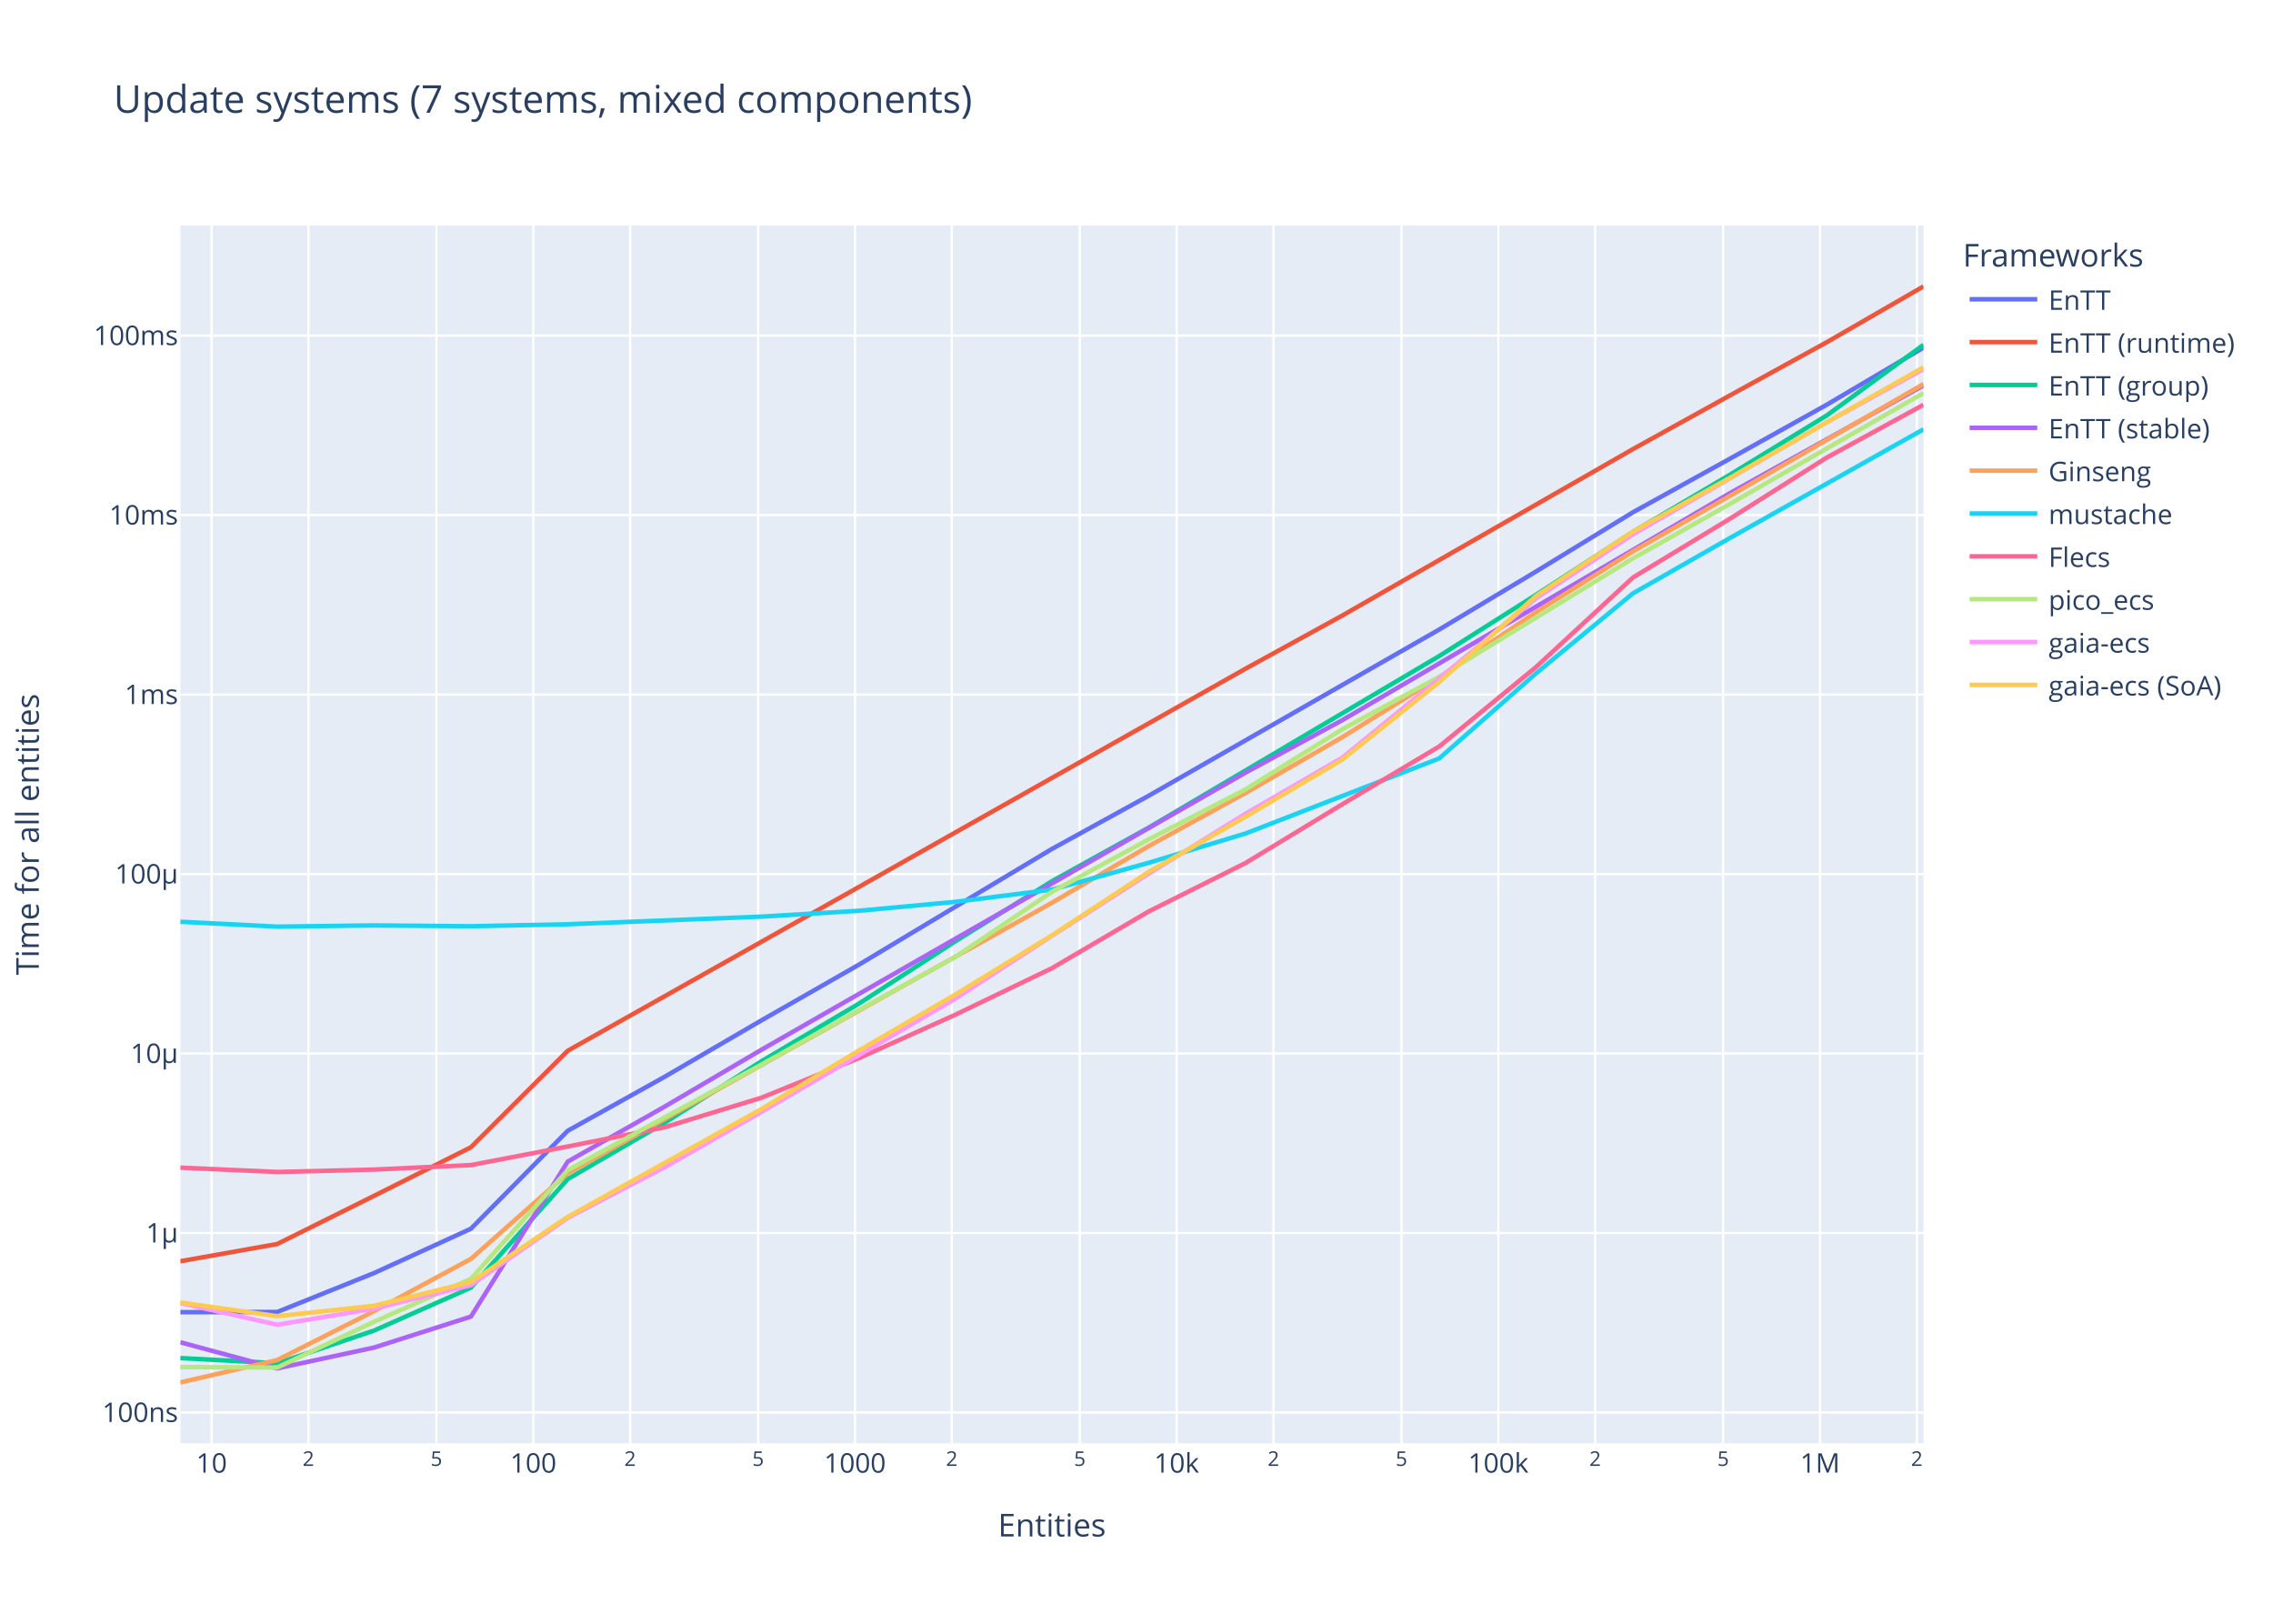
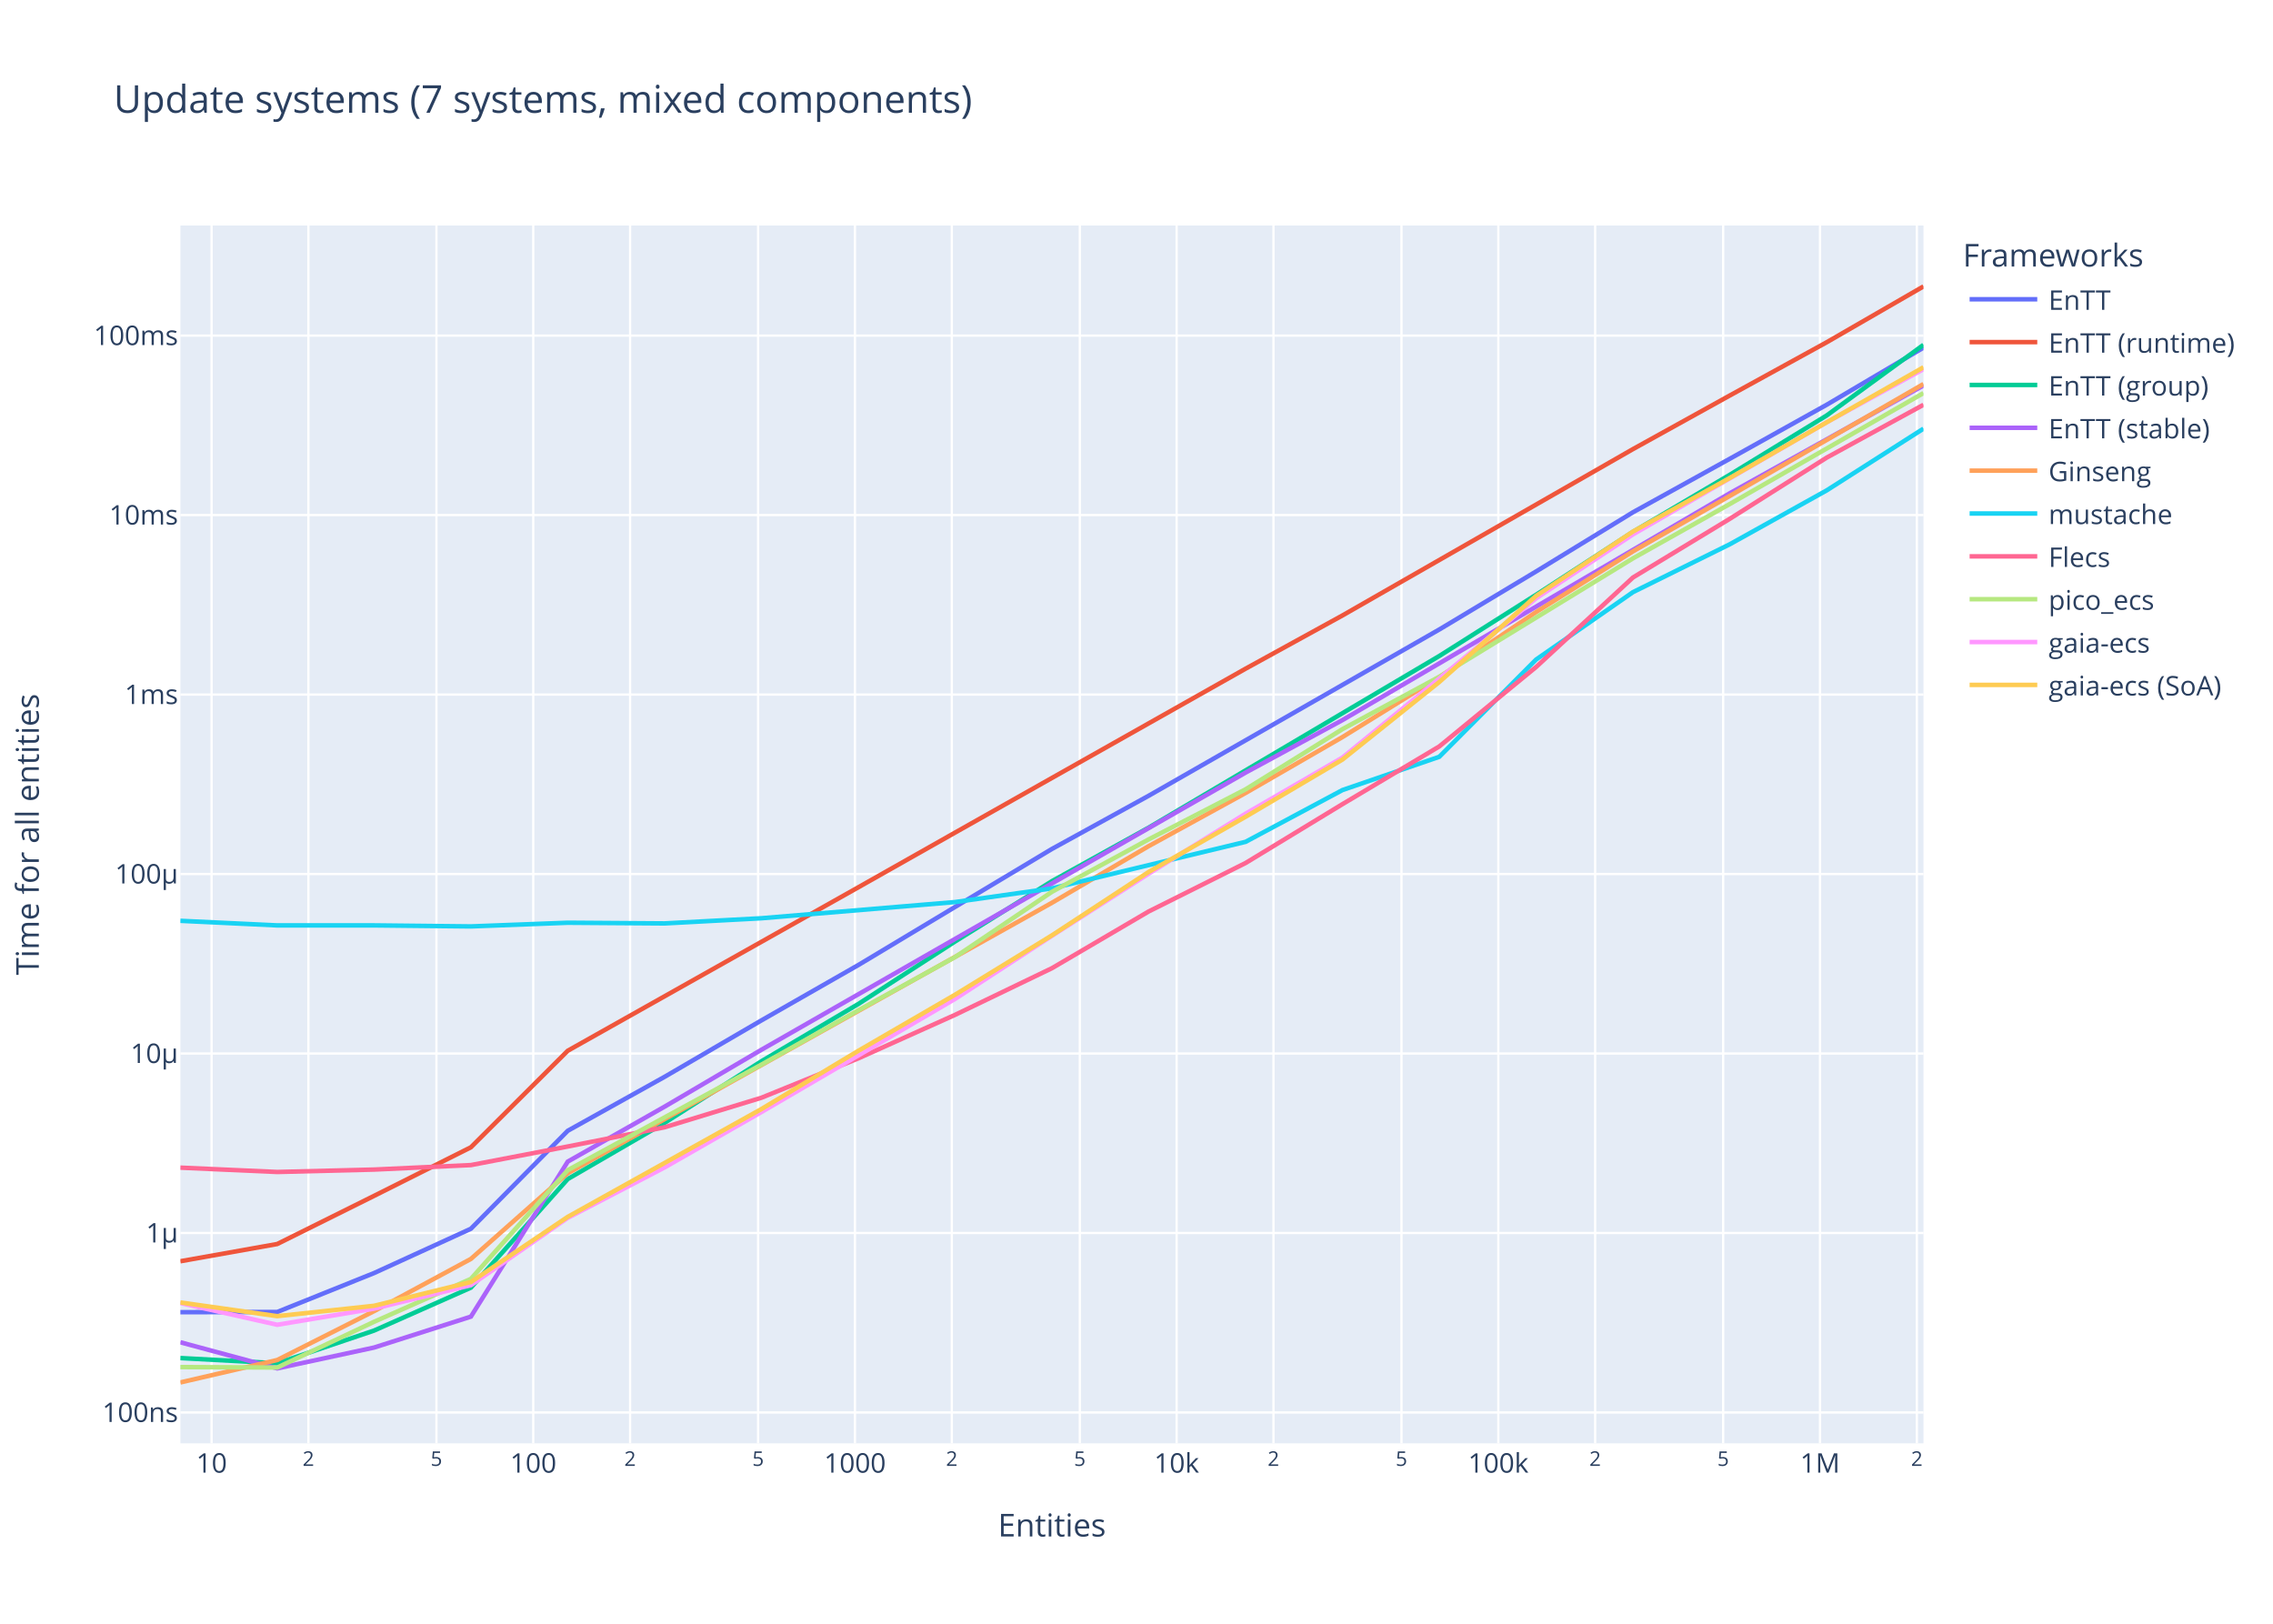
<svg xmlns="http://www.w3.org/2000/svg" class="main-svg" width="1008" height="720" style="" viewBox="0 0 1008 720">
  <rect x="0" y="0" width="1008" height="720" style="fill: rgb(255, 255, 255); fill-opacity: 1;" />
-   <defs id="defs-013c87">
+   <defs id="defs-6d2dcd">
    <g class="clips">
-       <clipPath id="clip013c87xyplot" class="plotclip">
+       <clipPath id="clip6d2dcdxyplot" class="plotclip">
        <rect width="773" height="540" />
      </clipPath>
-       <clipPath class="axesclip" id="clip013c87x">
+       <clipPath class="axesclip" id="clip6d2dcdx">
        <rect x="80" y="0" width="773" height="720" />
      </clipPath>
-       <clipPath class="axesclip" id="clip013c87y">
+       <clipPath class="axesclip" id="clip6d2dcdy">
        <rect x="0" y="100" width="1008" height="540" />
      </clipPath>
-       <clipPath class="axesclip" id="clip013c87xy">
+       <clipPath class="axesclip" id="clip6d2dcdxy">
        <rect x="80" y="100" width="773" height="540" />
      </clipPath>
    </g>
    <g class="gradients" />
    <g class="patterns" />
  </defs>
  <g class="bglayer">
    <rect class="bg" x="80" y="100" width="773" height="540" style="fill: rgb(229, 236, 246); fill-opacity: 1; stroke-width: 0;" />
  </g>
  <g class="layer-below">
    <g class="imagelayer" />
    <g class="shapelayer" />
  </g>
  <g class="cartesianlayer">
    <g class="subplot xy">
      <g class="layer-subplot">
        <g class="shapelayer" />
        <g class="imagelayer" />
      </g>
      <g class="minor-gridlayer">
        <g class="x" />
        <g class="y" />
      </g>
      <g class="gridlayer">
        <g class="x">
          <path class="xgrid crisp" transform="translate(93.83,0)" d="M0,100v540" style="stroke: rgb(255, 255, 255); stroke-opacity: 1; stroke-width: 1px;" />
          <path class="xgrid crisp" transform="translate(136.77,0)" d="M0,100v540" style="stroke: rgb(255, 255, 255); stroke-opacity: 1; stroke-width: 1px;" />
          <path class="xgrid crisp" transform="translate(193.54,0)" d="M0,100v540" style="stroke: rgb(255, 255, 255); stroke-opacity: 1; stroke-width: 1px;" />
          <path class="xgrid crisp" transform="translate(236.48,0)" d="M0,100v540" style="stroke: rgb(255, 255, 255); stroke-opacity: 1; stroke-width: 1px;" />
          <path class="xgrid crisp" transform="translate(279.43,0)" d="M0,100v540" style="stroke: rgb(255, 255, 255); stroke-opacity: 1; stroke-width: 1px;" />
          <path class="xgrid crisp" transform="translate(336.2,0)" d="M0,100v540" style="stroke: rgb(255, 255, 255); stroke-opacity: 1; stroke-width: 1px;" />
          <path class="xgrid crisp" transform="translate(379.14,0)" d="M0,100v540" style="stroke: rgb(255, 255, 255); stroke-opacity: 1; stroke-width: 1px;" />
          <path class="xgrid crisp" transform="translate(422.09,0)" d="M0,100v540" style="stroke: rgb(255, 255, 255); stroke-opacity: 1; stroke-width: 1px;" />
          <path class="xgrid crisp" transform="translate(478.86,0)" d="M0,100v540" style="stroke: rgb(255, 255, 255); stroke-opacity: 1; stroke-width: 1px;" />
          <path class="xgrid crisp" transform="translate(521.8,0)" d="M0,100v540" style="stroke: rgb(255, 255, 255); stroke-opacity: 1; stroke-width: 1px;" />
          <path class="xgrid crisp" transform="translate(564.74,0)" d="M0,100v540" style="stroke: rgb(255, 255, 255); stroke-opacity: 1; stroke-width: 1px;" />
          <path class="xgrid crisp" transform="translate(621.51,0)" d="M0,100v540" style="stroke: rgb(255, 255, 255); stroke-opacity: 1; stroke-width: 1px;" />
          <path class="xgrid crisp" transform="translate(664.46,0)" d="M0,100v540" style="stroke: rgb(255, 255, 255); stroke-opacity: 1; stroke-width: 1px;" />
          <path class="xgrid crisp" transform="translate(707.4,0)" d="M0,100v540" style="stroke: rgb(255, 255, 255); stroke-opacity: 1; stroke-width: 1px;" />
          <path class="xgrid crisp" transform="translate(764.17,0)" d="M0,100v540" style="stroke: rgb(255, 255, 255); stroke-opacity: 1; stroke-width: 1px;" />
          <path class="xgrid crisp" transform="translate(807.12,0)" d="M0,100v540" style="stroke: rgb(255, 255, 255); stroke-opacity: 1; stroke-width: 1px;" />
          <path class="xgrid crisp" transform="translate(850.06,0)" d="M0,100v540" style="stroke: rgb(255, 255, 255); stroke-opacity: 1; stroke-width: 1px;" />
        </g>
        <g class="y">
          <path class="ygrid crisp" transform="translate(0,626.32)" d="M80,0h773" style="stroke: rgb(255, 255, 255); stroke-opacity: 1; stroke-width: 1px;" />
          <path class="ygrid crisp" transform="translate(0,546.73)" d="M80,0h773" style="stroke: rgb(255, 255, 255); stroke-opacity: 1; stroke-width: 1px;" />
          <path class="ygrid crisp" transform="translate(0,467.15)" d="M80,0h773" style="stroke: rgb(255, 255, 255); stroke-opacity: 1; stroke-width: 1px;" />
          <path class="ygrid crisp" transform="translate(0,387.56)" d="M80,0h773" style="stroke: rgb(255, 255, 255); stroke-opacity: 1; stroke-width: 1px;" />
          <path class="ygrid crisp" transform="translate(0,307.98)" d="M80,0h773" style="stroke: rgb(255, 255, 255); stroke-opacity: 1; stroke-width: 1px;" />
          <path class="ygrid crisp" transform="translate(0,228.39)" d="M80,0h773" style="stroke: rgb(255, 255, 255); stroke-opacity: 1; stroke-width: 1px;" />
          <path class="ygrid crisp" transform="translate(0,148.81)" d="M80,0h773" style="stroke: rgb(255, 255, 255); stroke-opacity: 1; stroke-width: 1px;" />
        </g>
      </g>
      <g class="zerolinelayer" />
      <path class="xlines-below" />
      <path class="ylines-below" />
      <g class="overlines-below" />
      <g class="xaxislayer-below" />
      <g class="yaxislayer-below" />
      <g class="overaxes-below" />
-       <g class="plot" transform="translate(80,100)" clip-path="url(#clip013c87xyplot)">
+       <g class="plot" transform="translate(80,100)" clip-path="url(#clip6d2dcdxyplot)">
        <g class="scatterlayer mlayer">
-           <g class="trace scatter traceeff96e" style="stroke-miterlimit: 2; opacity: 1;">
+           <g class="trace scatter trace561762" style="stroke-miterlimit: 2; opacity: 1;">
            <g class="fills" />
            <g class="errorbars" />
            <g class="lines">
              <path class="js-line" d="M0,481.85L42.94,481.76L85.89,464.5L128.83,444.85L171.78,401.41L214.72,377.49L257.67,352.46L300.61,327.93L343.56,302.15L386.5,276.44L429.44,252.83L558.28,179.13L601.22,153.39L644.17,127.15L687.11,103.43L730.06,79.49L773,54.14" style="vector-effect: none; fill: none; stroke: rgb(99, 110, 250); stroke-opacity: 1; stroke-width: 2px; opacity: 1;" />
            </g>
            <g class="points" />
            <g class="text" />
          </g>
-           <g class="trace scatter trace1c3225" style="stroke-miterlimit: 2; opacity: 1;">
+           <g class="trace scatter trace18324d" style="stroke-miterlimit: 2; opacity: 1;">
            <g class="fills" />
            <g class="errorbars" />
            <g class="lines">
              <path class="js-line" d="M0,459.26L42.94,451.62L85.89,430.27L128.83,408.73L171.78,365.92L300.61,293.46L343.56,269.18L472.39,196.5L515.33,172.91L644.17,99.14L687.11,75.37L730.06,51.78L773,27" style="vector-effect: none; fill: none; stroke: rgb(239, 85, 59); stroke-opacity: 1; stroke-width: 2px; opacity: 1;" />
            </g>
            <g class="points" />
            <g class="text" />
          </g>
-           <g class="trace scatter trace6efd45" style="stroke-miterlimit: 2; opacity: 1;">
+           <g class="trace scatter tracef003f3" style="stroke-miterlimit: 2; opacity: 1;">
            <g class="fills" />
            <g class="errorbars" />
            <g class="lines">
              <path class="js-line" d="M0,502.19L42.94,504.5L85.89,490L128.83,470.97L171.78,422.81L214.72,397.89L257.67,370.58L300.61,345.21L343.56,317.47L386.5,290.73L429.44,266.97L558.28,190.88L601.22,163.73L644.17,135.83L687.11,110.53L730.06,84.24L773,52.91" style="vector-effect: none; fill: none; stroke: rgb(0, 204, 150); stroke-opacity: 1; stroke-width: 2px; opacity: 1;" />
            </g>
            <g class="points" />
            <g class="text" />
          </g>
-           <g class="trace scatter traceed4638" style="stroke-miterlimit: 2; opacity: 1;">
+           <g class="trace scatter trace2795c4" style="stroke-miterlimit: 2; opacity: 1;">
            <g class="fills" />
            <g class="errorbars" />
            <g class="lines">
              <path class="js-line" d="M0,495.2L42.94,506.78L85.89,497.53L128.83,483.82L171.78,415.08L214.72,390.72L257.67,365.48L472.39,242.58L515.33,219.3L644.17,143.83L687.11,118.72L773,70.92" style="vector-effect: none; fill: none; stroke: rgb(171, 99, 250); stroke-opacity: 1; stroke-width: 2px; opacity: 1;" />
            </g>
            <g class="points" />
            <g class="text" />
          </g>
-           <g class="trace scatter trace9a789b" style="stroke-miterlimit: 2; opacity: 1;">
+           <g class="trace scatter trace8df9ca" style="stroke-miterlimit: 2; opacity: 1;">
            <g class="fills" />
            <g class="errorbars" />
            <g class="lines">
              <path class="js-line" d="M0,513L42.94,503.06L85.89,481.38L128.83,458.23L171.78,420.24L386.5,300.31L429.44,275.17L472.39,251.62L515.33,226.84L558.28,200.25L601.22,171.39L644.17,144.49L687.11,119.91L773,70.28" style="vector-effect: none; fill: none; stroke: rgb(255, 161, 90); stroke-opacity: 1; stroke-width: 2px; opacity: 1;" />
            </g>
            <g class="points" />
            <g class="text" />
          </g>
-           <g class="trace scatter trace8b15a5" style="stroke-miterlimit: 2; opacity: 1;">
-             <g class="fills" />
-             <g class="errorbars" />
-             <g class="lines">
-               <path class="js-line" d="M0,308.73L42.94,310.89L85.89,310.35L128.83,310.72L171.78,309.84L257.67,306.45L300.61,303.88L343.56,299.91L386.5,294.48L429.44,282.57L472.39,269.57L558.28,236.29L601.22,198.55L644.17,163.11L687.11,138.6L773,90.36" style="vector-effect: none; fill: none; stroke: rgb(25, 211, 243); stroke-opacity: 1; stroke-width: 2px; opacity: 1;" />
-             </g>
-             <g class="points" />
-             <g class="text" />
-           </g>
-           <g class="trace scatter tracee96690" style="stroke-miterlimit: 2; opacity: 1;">
+           <g class="trace scatter tracea46d18" style="stroke-miterlimit: 2; opacity: 1;">
+             <g class="fills" />
+             <g class="errorbars" />
+             <g class="lines">
+               <path class="js-line" d="M0,308.31L42.94,310.34L85.89,310.34L128.83,310.79L171.78,309.16L214.72,309.46L257.67,307.17L343.56,299.99L386.5,293.92L472.39,273.28L515.33,250.33L558.28,235.58L601.22,192.45L644.17,162.57L687.11,141.34L730.06,117.46L773,90.07" style="vector-effect: none; fill: none; stroke: rgb(25, 211, 243); stroke-opacity: 1; stroke-width: 2px; opacity: 1;" />
+             </g>
+             <g class="points" />
+             <g class="text" />
+           </g>
+           <g class="trace scatter trace09b166" style="stroke-miterlimit: 2; opacity: 1;">
            <g class="fills" />
            <g class="errorbars" />
            <g class="lines">
              <path class="js-line" d="M0,417.76L42.94,419.68L85.89,418.61L128.83,416.62L171.78,408.38L214.72,399.86L257.67,386.76L300.61,369.31L343.56,350L386.5,329.32L429.44,304.14L472.39,282.67L515.33,256.58L558.28,230.98L601.22,195.75L644.17,156.07L687.11,130.05L730.06,102.93L773,79.49" style="vector-effect: none; fill: none; stroke: rgb(255, 102, 146); stroke-opacity: 1; stroke-width: 2px; opacity: 1;" />
            </g>
            <g class="points" />
            <g class="text" />
          </g>
-           <g class="trace scatter traceaf1c33" style="stroke-miterlimit: 2; opacity: 1;">
+           <g class="trace scatter trace873124" style="stroke-miterlimit: 2; opacity: 1;">
            <g class="fills" />
            <g class="errorbars" />
            <g class="lines">
              <path class="js-line" d="M0,506.19L42.94,506.39L85.89,486.11L128.83,467.08L171.78,418.87L257.67,372.08L300.61,348.01L343.56,324.37L386.5,295.45L429.44,272.18L472.39,250L515.33,223.31L558.28,200.1L644.17,147.59L687.11,123.49L773,74.3" style="vector-effect: none; fill: none; stroke: rgb(182, 232, 128); stroke-opacity: 1; stroke-width: 2px; opacity: 1;" />
            </g>
            <g class="points" />
            <g class="text" />
          </g>
-           <g class="trace scatter trace00a951" style="stroke-miterlimit: 2; opacity: 1;">
+           <g class="trace scatter trace93a6d2" style="stroke-miterlimit: 2; opacity: 1;">
            <g class="fills" />
            <g class="errorbars" />
            <g class="lines">
              <path class="js-line" d="M0,477.8L42.94,487.43L85.89,480.27L128.83,469.87L171.78,440.03L214.72,417.66L257.67,393.1L343.56,342.93L386.5,314.96L429.44,287.39L472.39,260.79L515.33,235.92L558.28,200.88L601.22,165.3L644.17,136.97L730.06,87.25L773,63.68" style="vector-effect: none; fill: none; stroke: rgb(255, 151, 255); stroke-opacity: 1; stroke-width: 2px; opacity: 1;" />
            </g>
            <g class="points" />
            <g class="text" />
          </g>
-           <g class="trace scatter trace83c395" style="stroke-miterlimit: 2; opacity: 1;">
+           <g class="trace scatter tracefa14aa" style="stroke-miterlimit: 2; opacity: 1;">
            <g class="fills" />
            <g class="errorbars" />
            <g class="lines">
              <path class="js-line" d="M0,477.55L42.94,483.61L85.89,479.01L128.83,468.48L171.78,439.58L257.67,391.77L300.61,365.97L343.56,341.07L386.5,314.76L429.44,286.61L472.39,262.16L515.33,236.81L558.28,202.41L601.22,164.21L644.17,135.7L687.11,111.95L730.06,87.27L773,62.86" style="vector-effect: none; fill: none; stroke: rgb(254, 203, 82); stroke-opacity: 1; stroke-width: 2px; opacity: 1;" />
            </g>
            <g class="points" />
            <g class="text" />
          </g>
        </g>
      </g>
      <g class="overplot" />
      <path class="xlines-above crisp" d="M0,0" style="fill: none;" />
      <path class="ylines-above crisp" d="M0,0" style="fill: none;" />
      <g class="overlines-above" />
      <g class="xaxislayer-above">
        <g class="xtick">
          <text text-anchor="middle" x="0" y="653" transform="translate(93.83,0)" style="font-family: 'Open Sans', verdana, arial, sans-serif; font-size: 12px; fill: rgb(42, 63, 95); fill-opacity: 1; white-space: pre; opacity: 1;">10</text>
        </g>
        <g class="xtick">
          <text text-anchor="middle" x="0" y="650" style="font-family: 'Open Sans', verdana, arial, sans-serif; font-size: 9px; fill: rgb(42, 63, 95); fill-opacity: 1; white-space: pre; opacity: 1;" transform="translate(136.77,0)">2</text>
        </g>
        <g class="xtick">
          <text text-anchor="middle" x="0" y="650" style="font-family: 'Open Sans', verdana, arial, sans-serif; font-size: 9px; fill: rgb(42, 63, 95); fill-opacity: 1; white-space: pre; opacity: 1;" transform="translate(193.54,0)">5</text>
        </g>
        <g class="xtick">
          <text text-anchor="middle" x="0" y="653" style="font-family: 'Open Sans', verdana, arial, sans-serif; font-size: 12px; fill: rgb(42, 63, 95); fill-opacity: 1; white-space: pre; opacity: 1;" transform="translate(236.48,0)">100</text>
        </g>
        <g class="xtick">
          <text text-anchor="middle" x="0" y="650" style="font-family: 'Open Sans', verdana, arial, sans-serif; font-size: 9px; fill: rgb(42, 63, 95); fill-opacity: 1; white-space: pre; opacity: 1;" transform="translate(279.43,0)">2</text>
        </g>
        <g class="xtick">
          <text text-anchor="middle" x="0" y="650" style="font-family: 'Open Sans', verdana, arial, sans-serif; font-size: 9px; fill: rgb(42, 63, 95); fill-opacity: 1; white-space: pre; opacity: 1;" transform="translate(336.2,0)">5</text>
        </g>
        <g class="xtick">
          <text text-anchor="middle" x="0" y="653" style="font-family: 'Open Sans', verdana, arial, sans-serif; font-size: 12px; fill: rgb(42, 63, 95); fill-opacity: 1; white-space: pre; opacity: 1;" transform="translate(379.14,0)">1000</text>
        </g>
        <g class="xtick">
          <text text-anchor="middle" x="0" y="650" style="font-family: 'Open Sans', verdana, arial, sans-serif; font-size: 9px; fill: rgb(42, 63, 95); fill-opacity: 1; white-space: pre; opacity: 1;" transform="translate(422.09,0)">2</text>
        </g>
        <g class="xtick">
          <text text-anchor="middle" x="0" y="650" style="font-family: 'Open Sans', verdana, arial, sans-serif; font-size: 9px; fill: rgb(42, 63, 95); fill-opacity: 1; white-space: pre; opacity: 1;" transform="translate(478.86,0)">5</text>
        </g>
        <g class="xtick">
          <text text-anchor="middle" x="0" y="653" style="font-family: 'Open Sans', verdana, arial, sans-serif; font-size: 12px; fill: rgb(42, 63, 95); fill-opacity: 1; white-space: pre; opacity: 1;" transform="translate(521.8,0)">10k</text>
        </g>
        <g class="xtick">
          <text text-anchor="middle" x="0" y="650" style="font-family: 'Open Sans', verdana, arial, sans-serif; font-size: 9px; fill: rgb(42, 63, 95); fill-opacity: 1; white-space: pre; opacity: 1;" transform="translate(564.74,0)">2</text>
        </g>
        <g class="xtick">
          <text text-anchor="middle" x="0" y="650" style="font-family: 'Open Sans', verdana, arial, sans-serif; font-size: 9px; fill: rgb(42, 63, 95); fill-opacity: 1; white-space: pre; opacity: 1;" transform="translate(621.51,0)">5</text>
        </g>
        <g class="xtick">
          <text text-anchor="middle" x="0" y="653" style="font-family: 'Open Sans', verdana, arial, sans-serif; font-size: 12px; fill: rgb(42, 63, 95); fill-opacity: 1; white-space: pre; opacity: 1;" transform="translate(664.46,0)">100k</text>
        </g>
        <g class="xtick">
          <text text-anchor="middle" x="0" y="650" style="font-family: 'Open Sans', verdana, arial, sans-serif; font-size: 9px; fill: rgb(42, 63, 95); fill-opacity: 1; white-space: pre; opacity: 1;" transform="translate(707.4,0)">2</text>
        </g>
        <g class="xtick">
          <text text-anchor="middle" x="0" y="650" style="font-family: 'Open Sans', verdana, arial, sans-serif; font-size: 9px; fill: rgb(42, 63, 95); fill-opacity: 1; white-space: pre; opacity: 1;" transform="translate(764.17,0)">5</text>
        </g>
        <g class="xtick">
          <text text-anchor="middle" x="0" y="653" style="font-family: 'Open Sans', verdana, arial, sans-serif; font-size: 12px; fill: rgb(42, 63, 95); fill-opacity: 1; white-space: pre; opacity: 1;" transform="translate(807.12,0)">1M</text>
        </g>
        <g class="xtick">
          <text text-anchor="middle" x="0" y="650" style="font-family: 'Open Sans', verdana, arial, sans-serif; font-size: 9px; fill: rgb(42, 63, 95); fill-opacity: 1; white-space: pre; opacity: 1;" transform="translate(850.06,0)">2</text>
        </g>
      </g>
      <g class="yaxislayer-above">
        <g class="ytick">
          <text text-anchor="end" x="79" y="4.2" transform="translate(0,626.32)" style="font-family: 'Open Sans', verdana, arial, sans-serif; font-size: 12px; fill: rgb(42, 63, 95); fill-opacity: 1; white-space: pre; opacity: 1;">100ns</text>
        </g>
        <g class="ytick">
          <text text-anchor="end" x="79" y="4.2" style="font-family: 'Open Sans', verdana, arial, sans-serif; font-size: 12px; fill: rgb(42, 63, 95); fill-opacity: 1; white-space: pre; opacity: 1;" transform="translate(0,546.73)">1µ</text>
        </g>
        <g class="ytick">
          <text text-anchor="end" x="79" y="4.2" style="font-family: 'Open Sans', verdana, arial, sans-serif; font-size: 12px; fill: rgb(42, 63, 95); fill-opacity: 1; white-space: pre; opacity: 1;" transform="translate(0,467.15)">10µ</text>
        </g>
        <g class="ytick">
          <text text-anchor="end" x="79" y="4.2" style="font-family: 'Open Sans', verdana, arial, sans-serif; font-size: 12px; fill: rgb(42, 63, 95); fill-opacity: 1; white-space: pre; opacity: 1;" transform="translate(0,387.56)">100µ</text>
        </g>
        <g class="ytick">
          <text text-anchor="end" x="79" y="4.2" style="font-family: 'Open Sans', verdana, arial, sans-serif; font-size: 12px; fill: rgb(42, 63, 95); fill-opacity: 1; white-space: pre; opacity: 1;" transform="translate(0,307.98)">1ms</text>
        </g>
        <g class="ytick">
          <text text-anchor="end" x="79" y="4.2" style="font-family: 'Open Sans', verdana, arial, sans-serif; font-size: 12px; fill: rgb(42, 63, 95); fill-opacity: 1; white-space: pre; opacity: 1;" transform="translate(0,228.39)">10ms</text>
        </g>
        <g class="ytick">
          <text text-anchor="end" x="79" y="4.2" style="font-family: 'Open Sans', verdana, arial, sans-serif; font-size: 12px; fill: rgb(42, 63, 95); fill-opacity: 1; white-space: pre; opacity: 1;" transform="translate(0,148.81)">100ms</text>
        </g>
      </g>
      <g class="overaxes-above" />
    </g>
  </g>
  <g class="polarlayer" />
  <g class="smithlayer" />
  <g class="ternarylayer" />
  <g class="geolayer" />
  <g class="funnelarealayer" />
  <g class="pielayer" />
  <g class="iciclelayer" />
  <g class="treemaplayer" />
  <g class="sunburstlayer" />
  <g class="glimages" />
-   <defs id="topdefs-013c87">
+   <defs id="topdefs-6d2dcd">
    <g class="clips" />
-     <clipPath id="legend013c87">
+     <clipPath id="legend6d2dcd">
      <rect width="128" height="219" x="0" y="0" />
    </clipPath>
  </defs>
  <g class="layer-above">
    <g class="imagelayer" />
    <g class="shapelayer" />
  </g>
  <g class="infolayer">
    <g class="legend" pointer-events="all" transform="translate(868.46,100)">
      <rect class="bg" shape-rendering="crispEdges" width="128" height="219" x="0" y="0" style="stroke: rgb(68, 68, 68); stroke-opacity: 1; fill: rgb(255, 255, 255); fill-opacity: 1; stroke-width: 0px;" />
-       <g class="scrollbox" transform="" clip-path="url(#legend013c87)">
+       <g class="scrollbox" transform="" clip-path="url(#legend6d2dcd)">
        <text class="legendtitletext" text-anchor="start" x="2" y="18.2" style="font-family: 'Open Sans', verdana, arial, sans-serif; font-size: 14px; fill: rgb(42, 63, 95); fill-opacity: 1; white-space: pre;">Frameworks</text>
        <g class="groups" transform="">
          <g class="traces" transform="translate(0,32.7)" style="opacity: 1;">
            <text class="legendtext" text-anchor="start" x="40" y="4.68" style="font-family: 'Open Sans', verdana, arial, sans-serif; font-size: 12px; fill: rgb(42, 63, 95); fill-opacity: 1; white-space: pre;">EnTT</text>
            <g class="layers" style="opacity: 1;">
              <g class="legendfill" />
              <g class="legendlines">
                <path class="js-line" d="M5,0h30" style="fill: none; stroke: rgb(99, 110, 250); stroke-opacity: 1; stroke-width: 2px;" />
              </g>
              <g class="legendsymbols">
                <g class="legendpoints" />
              </g>
            </g>
            <rect class="legendtoggle" x="0" y="-9.5" width="122.781" height="19" style="fill: rgb(0, 0, 0); fill-opacity: 0;" />
          </g>
        </g>
        <g class="groups" transform="">
          <g class="traces" transform="translate(0,51.7)" style="opacity: 1;">
            <text class="legendtext" text-anchor="start" x="40" y="4.68" style="font-family: 'Open Sans', verdana, arial, sans-serif; font-size: 12px; fill: rgb(42, 63, 95); fill-opacity: 1; white-space: pre;">EnTT (runtime)</text>
            <g class="layers" style="opacity: 1;">
              <g class="legendfill" />
              <g class="legendlines">
                <path class="js-line" d="M5,0h30" style="fill: none; stroke: rgb(239, 85, 59); stroke-opacity: 1; stroke-width: 2px;" />
              </g>
              <g class="legendsymbols">
                <g class="legendpoints" />
              </g>
            </g>
            <rect class="legendtoggle" x="0" y="-9.5" width="122.781" height="19" style="fill: rgb(0, 0, 0); fill-opacity: 0;" />
          </g>
        </g>
        <g class="groups" transform="">
          <g class="traces" transform="translate(0,70.7)" style="opacity: 1;">
            <text class="legendtext" text-anchor="start" x="40" y="4.68" style="font-family: 'Open Sans', verdana, arial, sans-serif; font-size: 12px; fill: rgb(42, 63, 95); fill-opacity: 1; white-space: pre;">EnTT (group)</text>
            <g class="layers" style="opacity: 1;">
              <g class="legendfill" />
              <g class="legendlines">
                <path class="js-line" d="M5,0h30" style="fill: none; stroke: rgb(0, 204, 150); stroke-opacity: 1; stroke-width: 2px;" />
              </g>
              <g class="legendsymbols">
                <g class="legendpoints" />
              </g>
            </g>
            <rect class="legendtoggle" x="0" y="-9.5" width="122.781" height="19" style="fill: rgb(0, 0, 0); fill-opacity: 0;" />
          </g>
        </g>
        <g class="groups" transform="">
          <g class="traces" transform="translate(0,89.7)" style="opacity: 1;">
            <text class="legendtext" text-anchor="start" x="40" y="4.68" style="font-family: 'Open Sans', verdana, arial, sans-serif; font-size: 12px; fill: rgb(42, 63, 95); fill-opacity: 1; white-space: pre;">EnTT (stable)</text>
            <g class="layers" style="opacity: 1;">
              <g class="legendfill" />
              <g class="legendlines">
                <path class="js-line" d="M5,0h30" style="fill: none; stroke: rgb(171, 99, 250); stroke-opacity: 1; stroke-width: 2px;" />
              </g>
              <g class="legendsymbols">
                <g class="legendpoints" />
              </g>
            </g>
            <rect class="legendtoggle" x="0" y="-9.5" width="122.781" height="19" style="fill: rgb(0, 0, 0); fill-opacity: 0;" />
          </g>
        </g>
        <g class="groups" transform="">
          <g class="traces" transform="translate(0,108.7)" style="opacity: 1;">
            <text class="legendtext" text-anchor="start" x="40" y="4.68" style="font-family: 'Open Sans', verdana, arial, sans-serif; font-size: 12px; fill: rgb(42, 63, 95); fill-opacity: 1; white-space: pre;">Ginseng</text>
            <g class="layers" style="opacity: 1;">
              <g class="legendfill" />
              <g class="legendlines">
                <path class="js-line" d="M5,0h30" style="fill: none; stroke: rgb(255, 161, 90); stroke-opacity: 1; stroke-width: 2px;" />
              </g>
              <g class="legendsymbols">
                <g class="legendpoints" />
              </g>
            </g>
            <rect class="legendtoggle" x="0" y="-9.5" width="122.781" height="19" style="fill: rgb(0, 0, 0); fill-opacity: 0;" />
          </g>
        </g>
        <g class="groups" transform="">
          <g class="traces" transform="translate(0,127.7)" style="opacity: 1;">
            <text class="legendtext" text-anchor="start" x="40" y="4.68" style="font-family: 'Open Sans', verdana, arial, sans-serif; font-size: 12px; fill: rgb(42, 63, 95); fill-opacity: 1; white-space: pre;">mustache</text>
            <g class="layers" style="opacity: 1;">
              <g class="legendfill" />
              <g class="legendlines">
                <path class="js-line" d="M5,0h30" style="fill: none; stroke: rgb(25, 211, 243); stroke-opacity: 1; stroke-width: 2px;" />
              </g>
              <g class="legendsymbols">
                <g class="legendpoints" />
              </g>
            </g>
            <rect class="legendtoggle" x="0" y="-9.5" width="122.781" height="19" style="fill: rgb(0, 0, 0); fill-opacity: 0;" />
          </g>
        </g>
        <g class="groups" transform="">
          <g class="traces" transform="translate(0,146.7)" style="opacity: 1;">
            <text class="legendtext" text-anchor="start" x="40" y="4.68" style="font-family: 'Open Sans', verdana, arial, sans-serif; font-size: 12px; fill: rgb(42, 63, 95); fill-opacity: 1; white-space: pre;">Flecs</text>
            <g class="layers" style="opacity: 1;">
              <g class="legendfill" />
              <g class="legendlines">
                <path class="js-line" d="M5,0h30" style="fill: none; stroke: rgb(255, 102, 146); stroke-opacity: 1; stroke-width: 2px;" />
              </g>
              <g class="legendsymbols">
                <g class="legendpoints" />
              </g>
            </g>
            <rect class="legendtoggle" x="0" y="-9.5" width="122.781" height="19" style="fill: rgb(0, 0, 0); fill-opacity: 0;" />
          </g>
        </g>
        <g class="groups" transform="">
          <g class="traces" transform="translate(0,165.7)" style="opacity: 1;">
            <text class="legendtext" text-anchor="start" x="40" y="4.68" style="font-family: 'Open Sans', verdana, arial, sans-serif; font-size: 12px; fill: rgb(42, 63, 95); fill-opacity: 1; white-space: pre;">pico_ecs</text>
            <g class="layers" style="opacity: 1;">
              <g class="legendfill" />
              <g class="legendlines">
                <path class="js-line" d="M5,0h30" style="fill: none; stroke: rgb(182, 232, 128); stroke-opacity: 1; stroke-width: 2px;" />
              </g>
              <g class="legendsymbols">
                <g class="legendpoints" />
              </g>
            </g>
            <rect class="legendtoggle" x="0" y="-9.5" width="122.781" height="19" style="fill: rgb(0, 0, 0); fill-opacity: 0;" />
          </g>
        </g>
        <g class="groups" transform="">
          <g class="traces" transform="translate(0,184.7)" style="opacity: 1;">
            <text class="legendtext" text-anchor="start" x="40" y="4.68" style="font-family: 'Open Sans', verdana, arial, sans-serif; font-size: 12px; fill: rgb(42, 63, 95); fill-opacity: 1; white-space: pre;">gaia-ecs</text>
            <g class="layers" style="opacity: 1;">
              <g class="legendfill" />
              <g class="legendlines">
                <path class="js-line" d="M5,0h30" style="fill: none; stroke: rgb(255, 151, 255); stroke-opacity: 1; stroke-width: 2px;" />
              </g>
              <g class="legendsymbols">
                <g class="legendpoints" />
              </g>
            </g>
            <rect class="legendtoggle" x="0" y="-9.5" width="122.781" height="19" style="fill: rgb(0, 0, 0); fill-opacity: 0;" />
          </g>
        </g>
        <g class="groups" transform="">
          <g class="traces" transform="translate(0,203.7)" style="opacity: 1;">
            <text class="legendtext" text-anchor="start" x="40" y="4.68" style="font-family: 'Open Sans', verdana, arial, sans-serif; font-size: 12px; fill: rgb(42, 63, 95); fill-opacity: 1; white-space: pre;">gaia-ecs (SoA)</text>
            <g class="layers" style="opacity: 1;">
              <g class="legendfill" />
              <g class="legendlines">
                <path class="js-line" d="M5,0h30" style="fill: none; stroke: rgb(254, 203, 82); stroke-opacity: 1; stroke-width: 2px;" />
              </g>
              <g class="legendsymbols">
                <g class="legendpoints" />
              </g>
            </g>
            <rect class="legendtoggle" x="0" y="-9.5" width="122.781" height="19" style="fill: rgb(0, 0, 0); fill-opacity: 0;" />
          </g>
        </g>
      </g>
      <rect class="scrollbar" rx="20" ry="3" width="0" height="0" x="0" y="0" style="fill: rgb(128, 139, 164); fill-opacity: 1;" />
    </g>
    <g class="g-gtitle">
      <text class="gtitle" x="50.4" y="50" text-anchor="start" dy="0em" style="font-family: 'Open Sans', verdana, arial, sans-serif; font-size: 17px; fill: rgb(42, 63, 95); opacity: 1; font-weight: normal; white-space: pre;">Update systems (7 systems, mixed components)</text>
    </g>
    <g class="g-xtitle">
      <text class="xtitle" x="466.5" y="681.3" text-anchor="middle" style="font-family: 'Open Sans', verdana, arial, sans-serif; font-size: 14px; fill: rgb(42, 63, 95); opacity: 1; font-weight: normal; white-space: pre;">Entities</text>
    </g>
    <g class="g-ytitle">
      <text class="ytitle" transform="rotate(-90,17.21563,370)" x="17.216" y="370" text-anchor="middle" style="font-family: 'Open Sans', verdana, arial, sans-serif; font-size: 14px; fill: rgb(42, 63, 95); opacity: 1; font-weight: normal; white-space: pre;">Time for all entities</text>
    </g>
  </g>
</svg>
